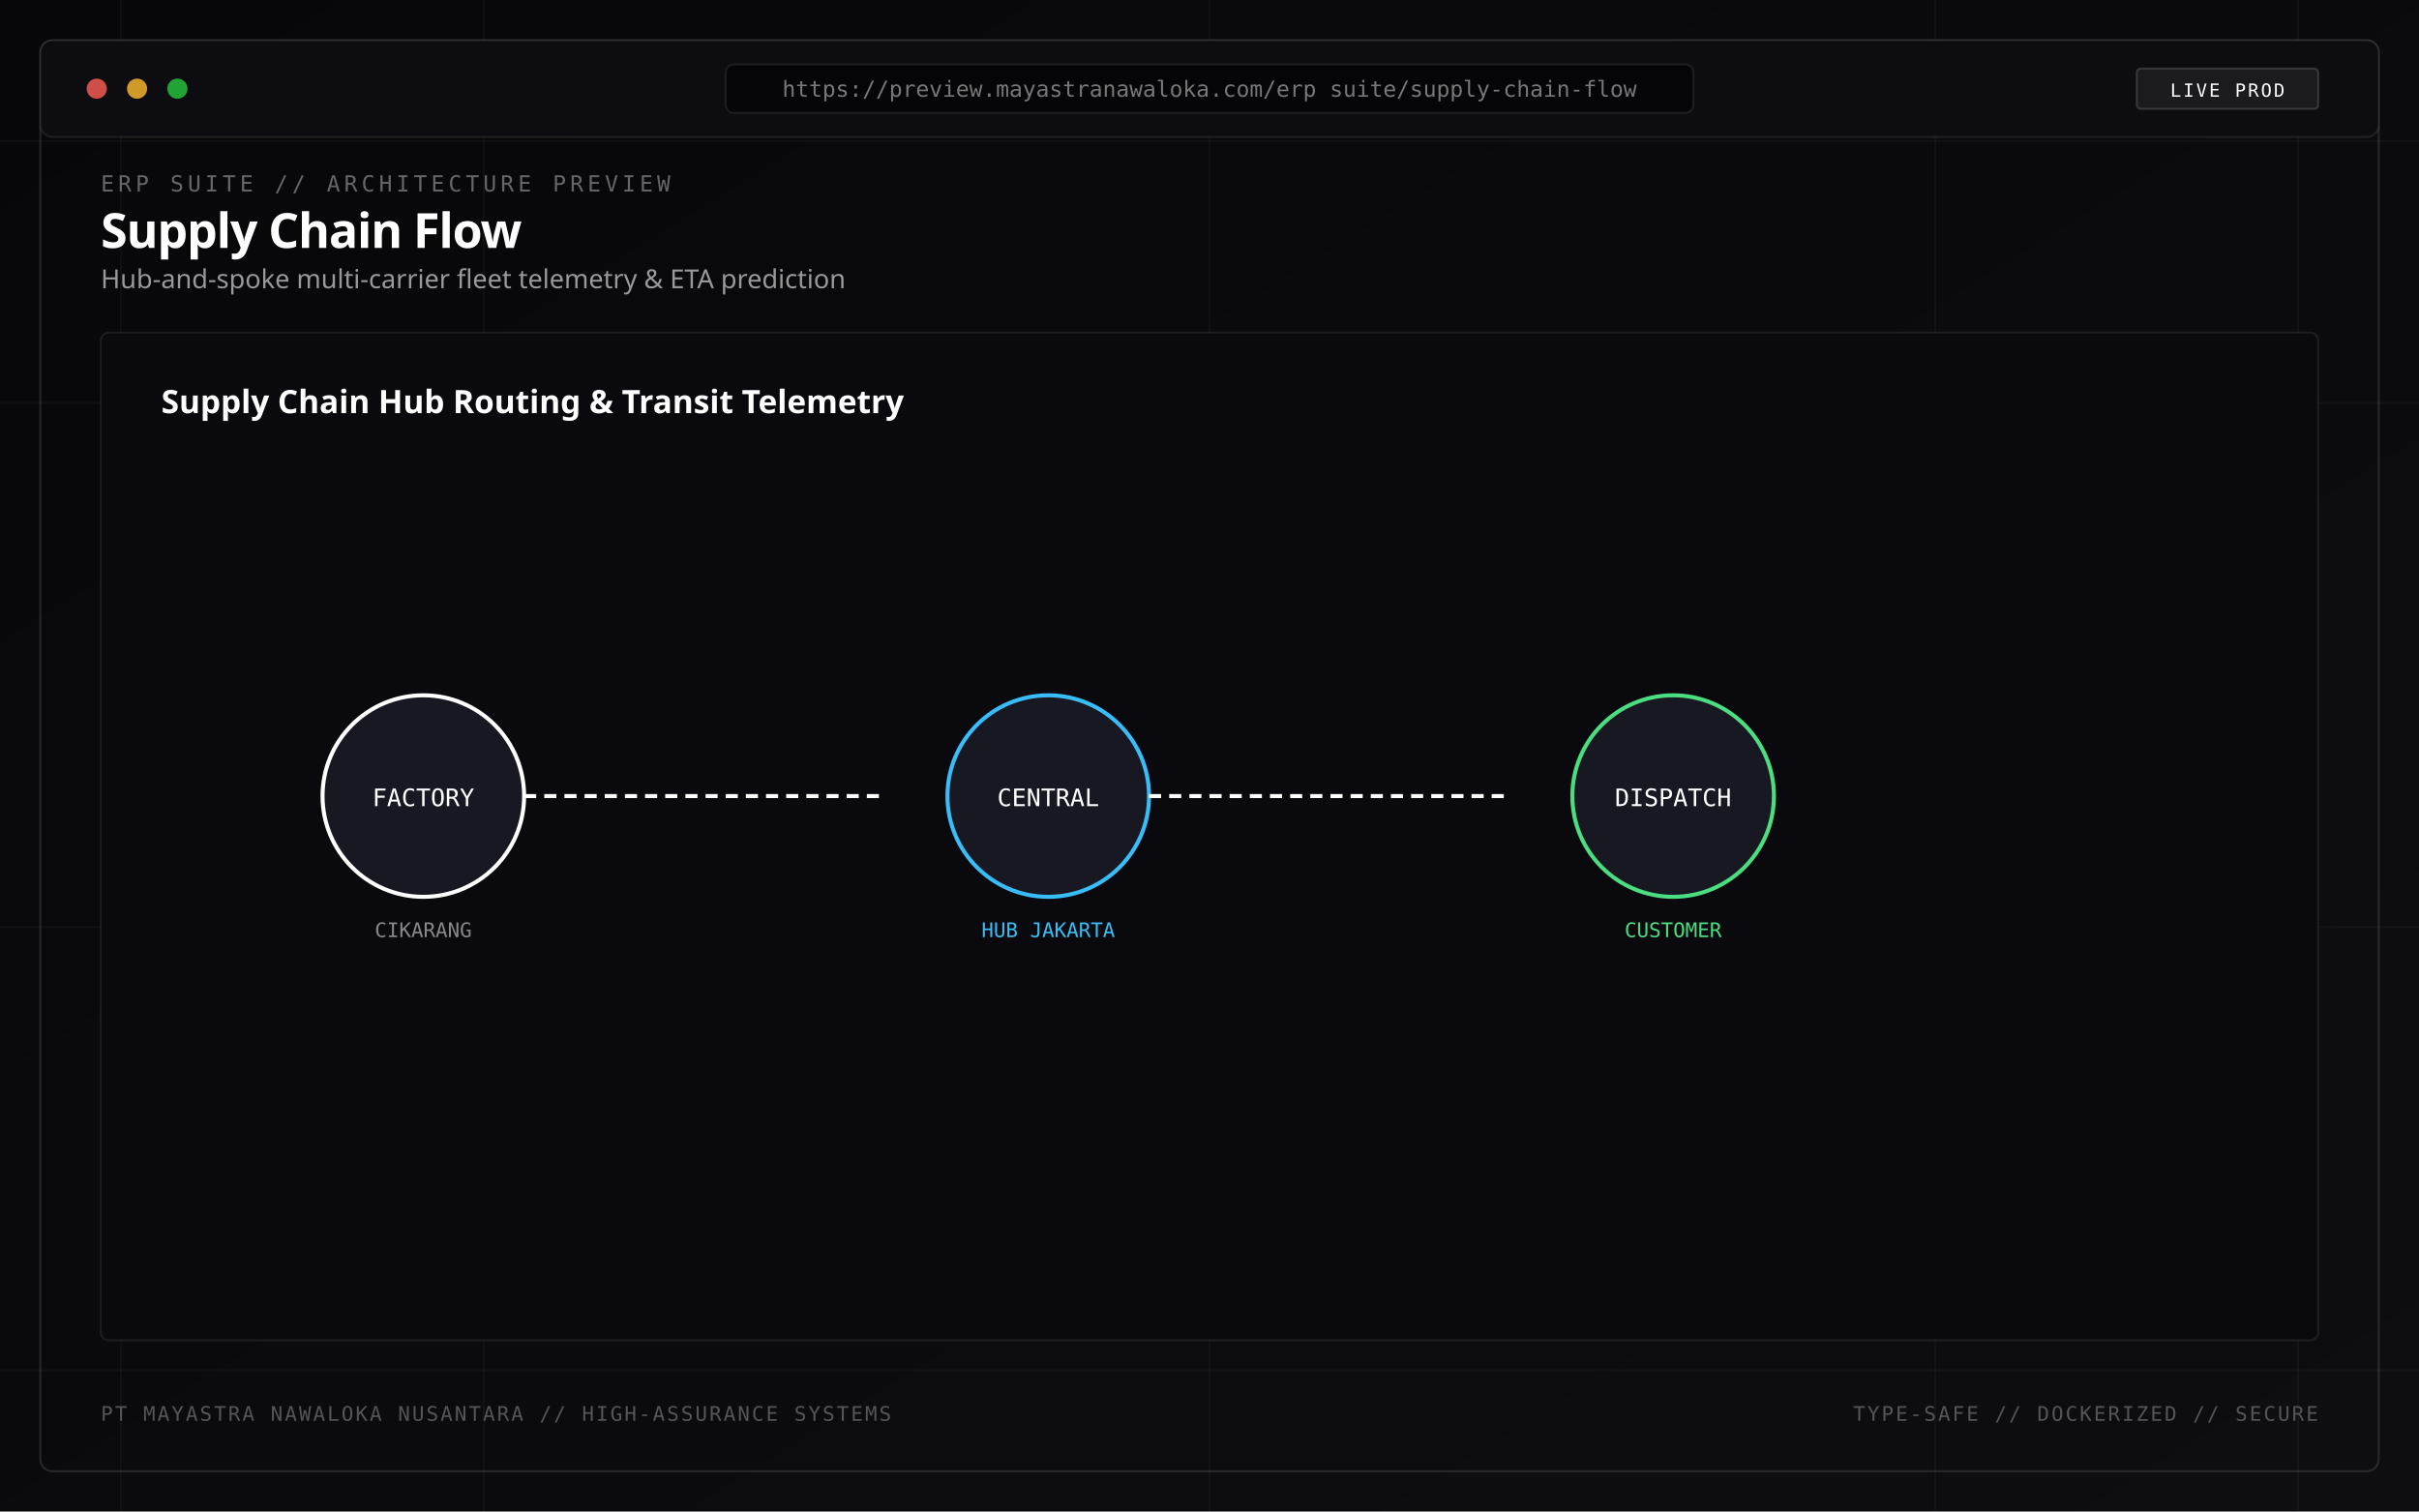
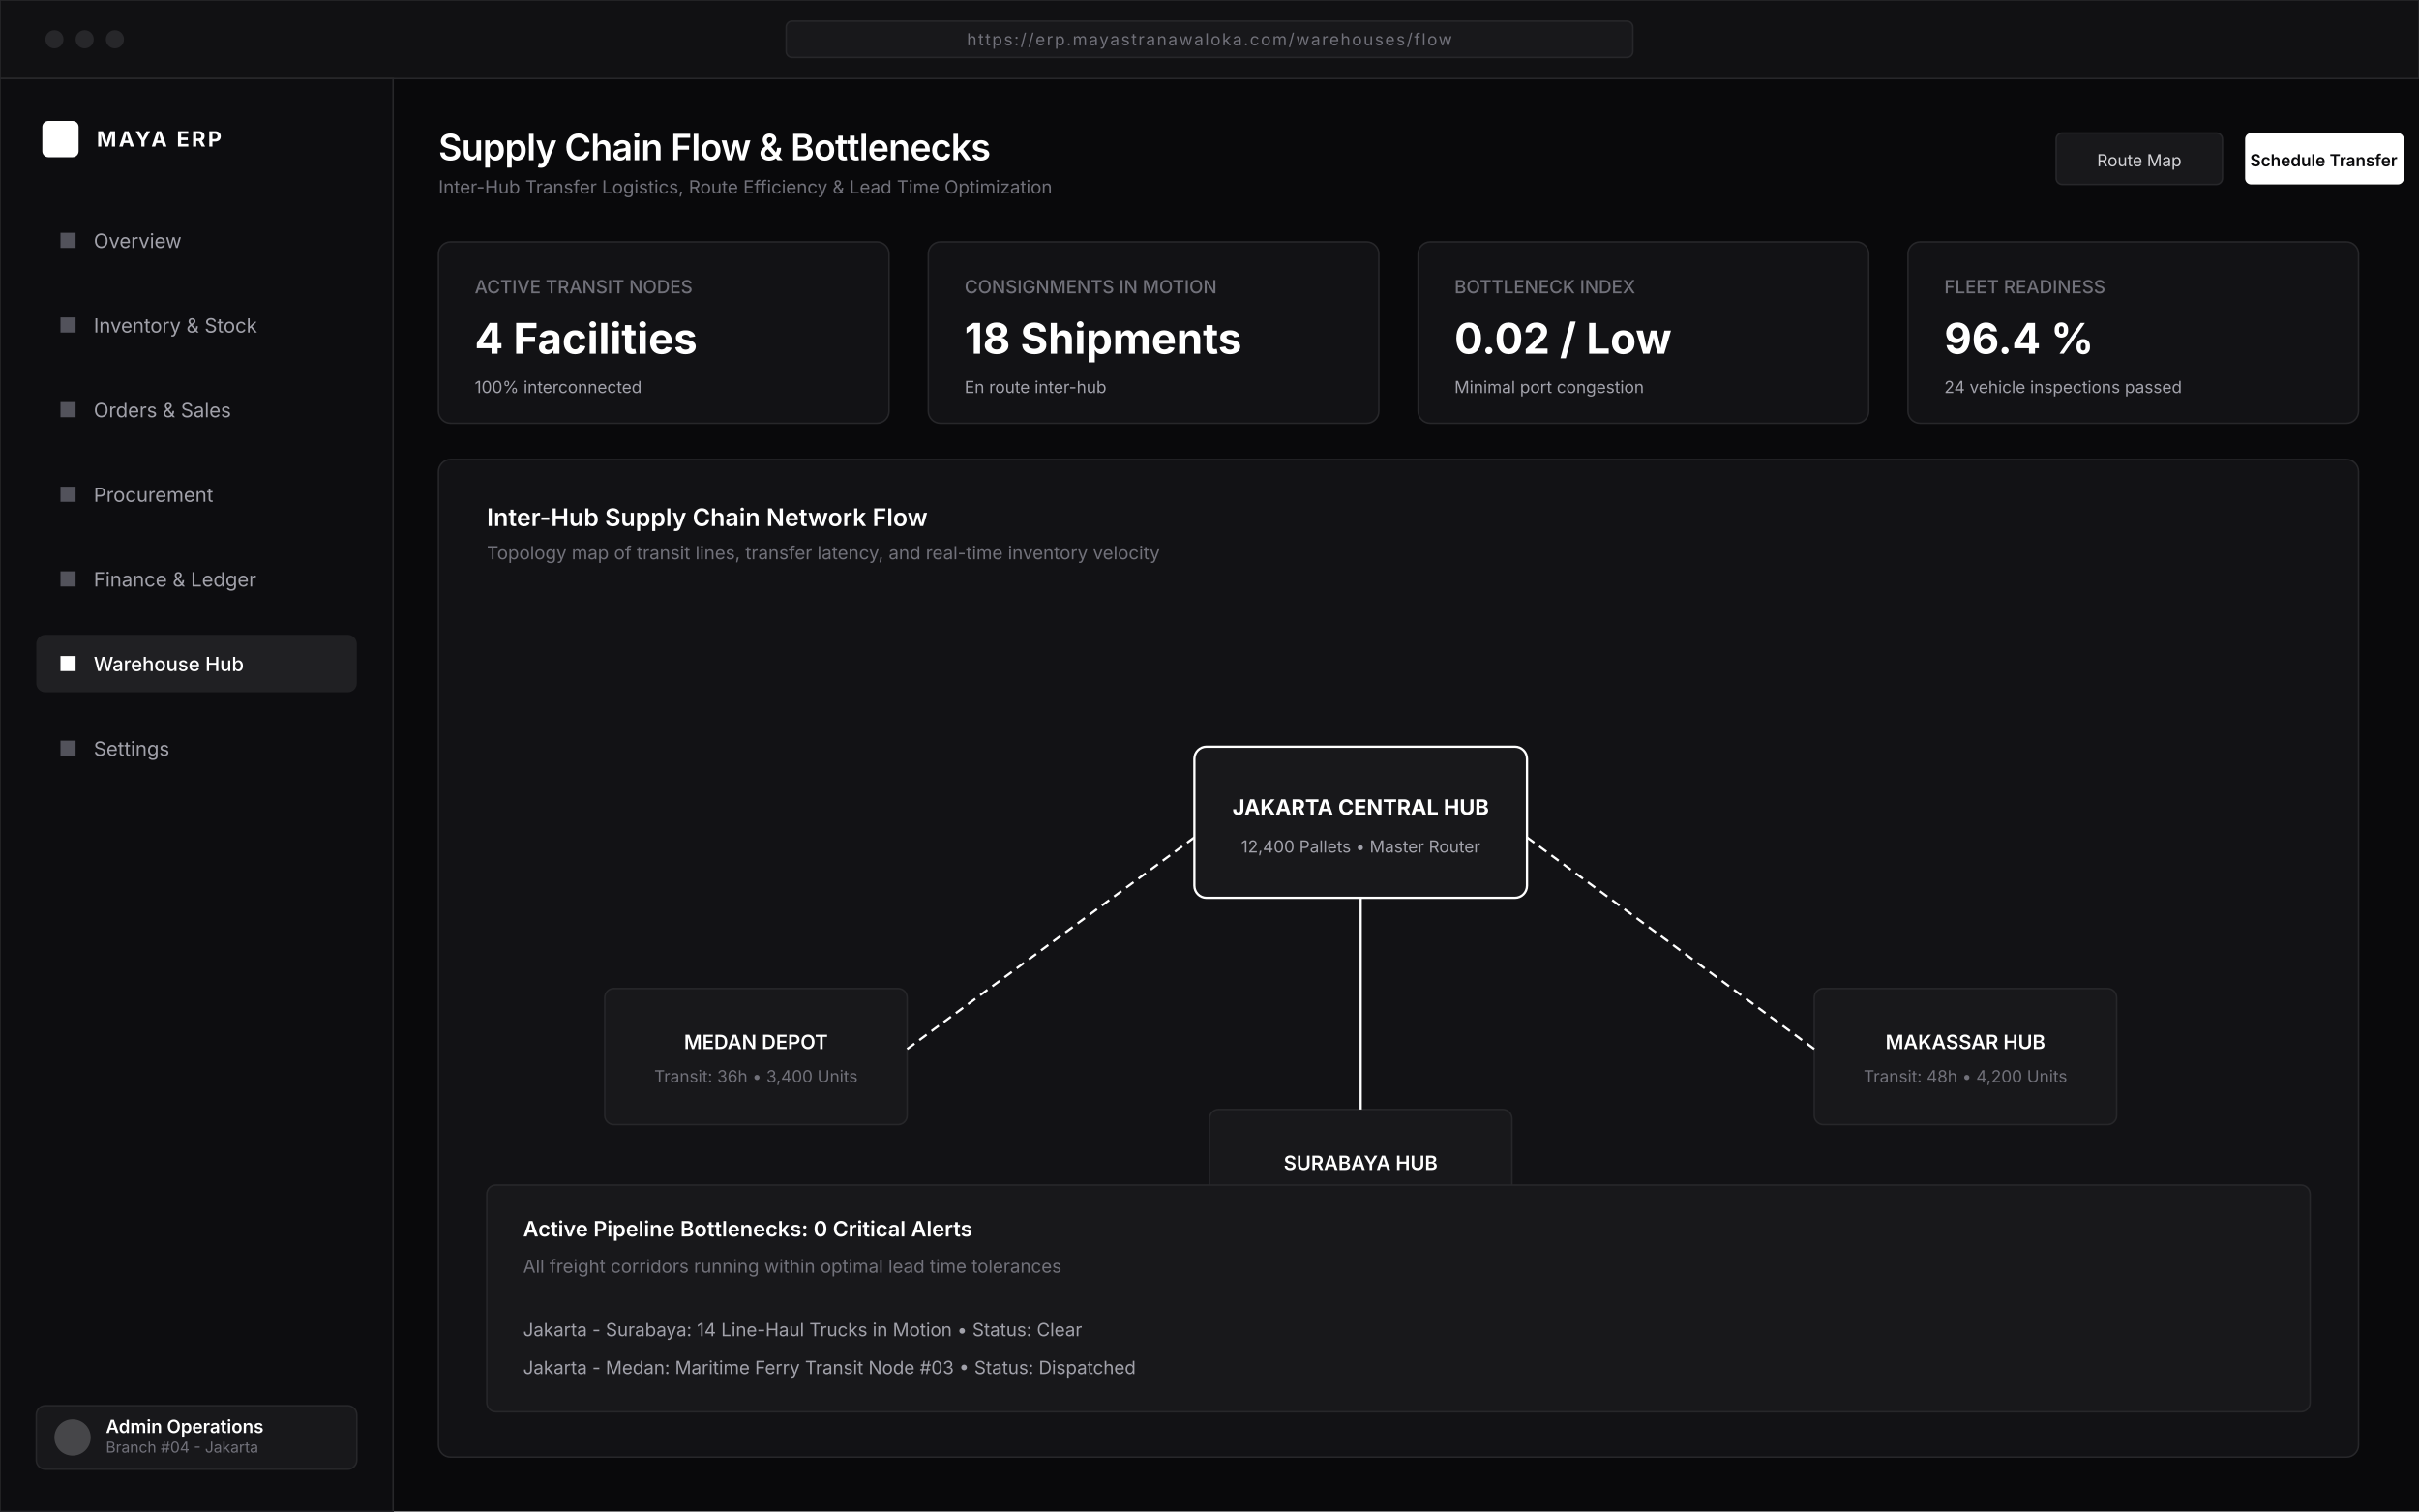
- <svg xmlns="http://www.w3.org/2000/svg" viewBox="0 0 1200 750" width="100%" height="100%">
+ <svg xmlns="http://www.w3.org/2000/svg" viewBox="0 0 1600 1000" width="1600" height="1000" fill="none">
  <defs>
-     <linearGradient id="bgGrad" x1="0%" y1="0%" x2="100%" y2="100%">
-       <stop offset="0%" stop-color="#070709" />
-       <stop offset="100%" stop-color="#0e0e12" />
+     <linearGradient id="chartGrad" x1="0" y1="0" x2="0" y2="1">
+       <stop offset="0%" stop-color="#ffffff" stop-opacity="0.25" />
+       <stop offset="100%" stop-color="#ffffff" stop-opacity="0.0" />
    </linearGradient>
-     <linearGradient id="accentLine" x1="0%" y1="0%" x2="100%" y2="0%">
+     <linearGradient id="meterGrad" x1="0" y1="0" x2="1" y2="0">
      <stop offset="0%" stop-color="#ffffff" stop-opacity="0.8" />
-       <stop offset="50%" stop-color="#ffffff" stop-opacity="0.3" />
-       <stop offset="100%" stop-color="#ffffff" stop-opacity="0.05" />
+       <stop offset="100%" stop-color="#ffffff" stop-opacity="0.2" />
    </linearGradient>
  </defs>
-   <rect width="1200" height="750" fill="url(#bgGrad)" />
-   <g stroke="rgba(255,255,255,0.03)" stroke-width="1">
-     <line x1="60" y1="0" x2="60" y2="750" />
-     <line x1="240" y1="0" x2="240" y2="750" />
-     <line x1="600" y1="0" x2="600" y2="750" />
-     <line x1="960" y1="0" x2="960" y2="750" />
-     <line x1="1140" y1="0" x2="1140" y2="750" />
-     <line x1="0" y1="70" x2="1200" y2="70" />
-     <line x1="0" y1="200" x2="1200" y2="200" />
-     <line x1="0" y1="460" x2="1200" y2="460" />
-     <line x1="0" y1="680" x2="1200" y2="680" />
+   <rect width="1600" height="1000" fill="#09090b" />
+   <rect width="1600" height="52" fill="#111113" stroke="#27272a" stroke-width="1" />
+   <circle cx="36" cy="26" r="6" fill="#27272a" />
+   <circle cx="56" cy="26" r="6" fill="#27272a" />
+   <circle cx="76" cy="26" r="6" fill="#27272a" />
+   <rect x="520" y="14" width="560" height="24" rx="4" fill="#18181b" stroke="#27272a" stroke-width="1" />
+   <text x="800" y="30" fill="#71717a" font-family="-apple-system, BlinkMacSystemFont, sans-serif" font-size="11" text-anchor="middle" letter-spacing="1">https://erp.mayastranawaloka.com/warehouses/flow</text>
+   <rect x="0" y="52" width="260" height="948" fill="#0d0d10" stroke="#27272a" stroke-width="1" />
+   <rect x="28" y="80" width="24" height="24" rx="4" fill="#ffffff" />
+   <text x="64" y="97" fill="#ffffff" font-family="-apple-system, BlinkMacSystemFont, sans-serif" font-size="14" font-weight="700" letter-spacing="1.5">MAYA ERP</text>
+   <g transform="translate(24, 140)">
+     <rect x="16" y="14" width="10" height="10" fill="#52525b" />
+     <text x="38" y="24" fill="#a1a1aa" font-family="-apple-system, BlinkMacSystemFont, sans-serif" font-size="13">Overview</text>
+     <rect x="16" y="70" width="10" height="10" fill="#52525b" />
+     <text x="38" y="80" fill="#a1a1aa" font-family="-apple-system, BlinkMacSystemFont, sans-serif" font-size="13">Inventory &amp; Stock</text>
+     <rect x="16" y="126" width="10" height="10" fill="#52525b" />
+     <text x="38" y="136" fill="#a1a1aa" font-family="-apple-system, BlinkMacSystemFont, sans-serif" font-size="13">Orders &amp; Sales</text>
+     <rect x="16" y="182" width="10" height="10" fill="#52525b" />
+     <text x="38" y="192" fill="#a1a1aa" font-family="-apple-system, BlinkMacSystemFont, sans-serif" font-size="13">Procurement</text>
+     <rect x="16" y="238" width="10" height="10" fill="#52525b" />
+     <text x="38" y="248" fill="#a1a1aa" font-family="-apple-system, BlinkMacSystemFont, sans-serif" font-size="13">Finance &amp; Ledger</text>
+     <rect x="0" y="280" width="212" height="38" rx="6" fill="#ffffff" fill-opacity="0.08" />
+     <rect x="16" y="294" width="10" height="10" fill="#ffffff" />
+     <text x="38" y="304" fill="#ffffff" font-family="-apple-system, BlinkMacSystemFont, sans-serif" font-size="13" font-weight="500">Warehouse Hub</text>
+     <rect x="16" y="350" width="10" height="10" fill="#52525b" />
+     <text x="38" y="360" fill="#a1a1aa" font-family="-apple-system, BlinkMacSystemFont, sans-serif" font-size="13">Settings</text>
  </g>
-   <rect x="20" y="20" width="1160" height="710" rx="6" fill="none" stroke="rgba(255,255,255,0.12)" stroke-width="1" />
-   <rect x="20" y="20" width="1160" height="48" rx="6" fill="#0d0d11" stroke="rgba(255,255,255,0.08)" stroke-width="1" />
-   <circle cx="48" cy="44" r="5" fill="#ff5f56" opacity="0.8" />
-   <circle cx="68" cy="44" r="5" fill="#ffbd2e" opacity="0.8" />
-   <circle cx="88" cy="44" r="5" fill="#27c93f" opacity="0.8" />
-   <rect x="360" y="32" width="480" height="24" rx="4" fill="#050507" stroke="rgba(255,255,255,0.08)" stroke-width="1" />
-   <text x="600" y="48" fill="#777777" font-family="monospace" font-size="11" text-anchor="middle">https://preview.mayastranawaloka.com/erp suite/supply-chain-flow</text>
-   <rect x="1060" y="34" width="90" height="20" rx="2" fill="rgba(255,255,255,0.06)" stroke="rgba(255,255,255,0.15)" stroke-width="1" />
-   <text x="1105" y="48" fill="#ffffff" font-family="monospace" font-size="9" text-anchor="middle" letter-spacing="1">LIVE PROD</text>
-   <g transform="translate(50, 95)">
-     <text x="0" y="0" fill="#666666" font-family="monospace" font-size="11" letter-spacing="2">ERP SUITE // ARCHITECTURE PREVIEW</text>
-     <text x="0" y="28" fill="#ffffff" font-family="'Space Grotesk', sans-serif" font-weight="700" font-size="24" letter-spacing="-0.5">Supply Chain Flow</text>
-     <text x="0" y="48" fill="#999999" font-family="'Space Grotesk', sans-serif" font-size="13">Hub-and-spoke multi-carrier fleet telemetry &amp; ETA prediction</text>
+   <rect x="24" y="930" width="212" height="42" rx="6" fill="#18181b" stroke="#27272a" stroke-width="1" />
+   <circle cx="48" cy="951" r="12" fill="#ffffff" fill-opacity="0.2" />
+   <text x="70" y="948" fill="#ffffff" font-family="-apple-system, BlinkMacSystemFont, sans-serif" font-size="12" font-weight="600">Admin Operations</text>
+   <text x="70" y="961" fill="#71717a" font-family="-apple-system, BlinkMacSystemFont, sans-serif" font-size="10">Branch #04 - Jakarta</text>
+   <g transform="translate(290, 80)">
+     <text x="0" y="26" fill="#ffffff" font-family="-apple-system, BlinkMacSystemFont, sans-serif" font-size="24" font-weight="600" letter-spacing="-0.5">Supply Chain Flow &amp; Bottlenecks</text>
+     <text x="0" y="48" fill="#71717a" font-family="-apple-system, BlinkMacSystemFont, sans-serif" font-size="12">Inter-Hub Transfer Logistics, Route Efficiency &amp; Lead Time Optimization</text>
+     <rect x="1070" y="8" width="110" height="34" rx="4" fill="#18181b" stroke="#27272a" stroke-width="1" />
+     <text x="1125" y="30" fill="#d4d4d8" font-family="-apple-system, BlinkMacSystemFont, sans-serif" font-size="11" text-anchor="middle">Route Map</text>
+     <rect x="1195" y="8" width="105" height="34" rx="4" fill="#ffffff" />
+     <text x="1247" y="30" fill="#09090b" font-family="-apple-system, BlinkMacSystemFont, sans-serif" font-size="11" font-weight="600" text-anchor="middle">Schedule Transfer</text>
  </g>
-   <g transform="translate(50, 165)">
-     <rect width="1100" height="500" rx="4" fill="#0a0a0e" stroke="rgba(255,255,255,0.08)" />
-     <text x="30" y="40" fill="#fff" font-family="sans-serif" font-size="16" font-weight="700">Supply Chain Hub Routing &amp; Transit Telemetry</text>
-     <g transform="translate(80, 150)">
-       <circle cx="80" cy="80" r="50" fill="#181822" stroke="#fff" stroke-width="2" />
-       <text x="80" y="85" fill="#fff" font-family="monospace" font-size="12" text-anchor="middle">FACTORY</text>
-       <text x="80" y="150" fill="#888" font-family="monospace" font-size="10" text-anchor="middle">CIKARANG</text>
+   <g transform="translate(290, 160)">
+     <rect x="0" y="0" width="298" height="120" rx="8" fill="#121215" stroke="#27272a" stroke-width="1" />
+     <text x="24" y="34" fill="#71717a" font-family="-apple-system, BlinkMacSystemFont, sans-serif" font-size="12" font-weight="500">ACTIVE TRANSIT NODES</text>
+     <text x="24" y="74" fill="#ffffff" font-family="-apple-system, BlinkMacSystemFont, sans-serif" font-size="28" font-weight="700">4 Facilities</text>
+     <text x="24" y="100" fill="#a1a1aa" font-family="-apple-system, BlinkMacSystemFont, sans-serif" font-size="11">100% interconnected</text>
+     <rect x="324" y="0" width="298" height="120" rx="8" fill="#121215" stroke="#27272a" stroke-width="1" />
+     <text x="348" y="34" fill="#71717a" font-family="-apple-system, BlinkMacSystemFont, sans-serif" font-size="12" font-weight="500">CONSIGNMENTS IN MOTION</text>
+     <text x="348" y="74" fill="#ffffff" font-family="-apple-system, BlinkMacSystemFont, sans-serif" font-size="28" font-weight="700">18 Shipments</text>
+     <text x="348" y="100" fill="#a1a1aa" font-family="-apple-system, BlinkMacSystemFont, sans-serif" font-size="11">En route inter-hub</text>
+     <rect x="648" y="0" width="298" height="120" rx="8" fill="#121215" stroke="#27272a" stroke-width="1" />
+     <text x="672" y="34" fill="#71717a" font-family="-apple-system, BlinkMacSystemFont, sans-serif" font-size="12" font-weight="500">BOTTLENECK INDEX</text>
+     <text x="672" y="74" fill="#ffffff" font-family="-apple-system, BlinkMacSystemFont, sans-serif" font-size="28" font-weight="700">0.02 / Low</text>
+     <text x="672" y="100" fill="#a1a1aa" font-family="-apple-system, BlinkMacSystemFont, sans-serif" font-size="11">Minimal port congestion</text>
+     <rect x="972" y="0" width="298" height="120" rx="8" fill="#121215" stroke="#27272a" stroke-width="1" />
+     <text x="996" y="34" fill="#71717a" font-family="-apple-system, BlinkMacSystemFont, sans-serif" font-size="12" font-weight="500">FLEET READINESS</text>
+     <text x="996" y="74" fill="#ffffff" font-family="-apple-system, BlinkMacSystemFont, sans-serif" font-size="28" font-weight="700">96.4 %</text>
+     <text x="996" y="100" fill="#a1a1aa" font-family="-apple-system, BlinkMacSystemFont, sans-serif" font-size="11">24 vehicle inspections passed</text>
+   </g>
+   <g transform="translate(290, 304)">
+     <rect x="0" y="0" width="1270" height="660" rx="8" fill="#121215" stroke="#27272a" stroke-width="1" />
+     <text x="32" y="44" fill="#ffffff" font-family="-apple-system, BlinkMacSystemFont, sans-serif" font-size="16" font-weight="600">Inter-Hub Supply Chain Network Flow</text>
+     <text x="32" y="66" fill="#71717a" font-family="-apple-system, BlinkMacSystemFont, sans-serif" font-size="12">Topology map of transit lines, transfer latency, and real-time inventory velocity</text>
+     <g transform="translate(50, 110)">
+       <rect x="450" y="80" width="220" height="100" rx="8" fill="#18181b" stroke="#ffffff" stroke-width="1.5" />
+       <text x="560" y="125" fill="#ffffff" font-family="-apple-system, BlinkMacSystemFont, sans-serif" font-size="14" font-weight="700" text-anchor="middle">JAKARTA CENTRAL HUB</text>
+       <text x="560" y="150" fill="#a1a1aa" font-family="-apple-system, BlinkMacSystemFont, sans-serif" font-size="11" text-anchor="middle">12,400 Pallets • Master Router</text>
+       <rect x="60" y="240" width="200" height="90" rx="6" fill="#18181b" stroke="#27272a" stroke-width="1" />
+       <text x="160" y="280" fill="#ffffff" font-family="-apple-system, BlinkMacSystemFont, sans-serif" font-size="13" font-weight="600" text-anchor="middle">MEDAN DEPOT</text>
+       <text x="160" y="302" fill="#71717a" font-family="-apple-system, BlinkMacSystemFont, sans-serif" font-size="11" text-anchor="middle">Transit: 36h • 3,400 Units</text>
+       <rect x="460" y="320" width="200" height="90" rx="6" fill="#18181b" stroke="#27272a" stroke-width="1" />
+       <text x="560" y="360" fill="#ffffff" font-family="-apple-system, BlinkMacSystemFont, sans-serif" font-size="13" font-weight="600" text-anchor="middle">SURABAYA HUB</text>
+       <text x="560" y="382" fill="#71717a" font-family="-apple-system, BlinkMacSystemFont, sans-serif" font-size="11" text-anchor="middle">Transit: 14h • 6,800 Units</text>
+       <rect x="860" y="240" width="200" height="90" rx="6" fill="#18181b" stroke="#27272a" stroke-width="1" />
+       <text x="960" y="280" fill="#ffffff" font-family="-apple-system, BlinkMacSystemFont, sans-serif" font-size="13" font-weight="600" text-anchor="middle">MAKASSAR HUB</text>
+       <text x="960" y="302" fill="#71717a" font-family="-apple-system, BlinkMacSystemFont, sans-serif" font-size="11" text-anchor="middle">Transit: 48h • 4,200 Units</text>
+       <line x1="450" y1="140" x2="260" y2="280" stroke="#ffffff" stroke-width="1.5" stroke-dasharray="6,4" />
+       <line x1="560" y1="180" x2="560" y2="320" stroke="#ffffff" stroke-width="1.5" />
+       <line x1="670" y1="140" x2="860" y2="280" stroke="#ffffff" stroke-width="1.5" stroke-dasharray="6,4" />
    </g>
-     <line x1="210" y1="230" x2="390" y2="230" stroke="#fff" stroke-width="2" stroke-dasharray="6 4" />
-     <g transform="translate(390, 150)">
-       <circle cx="80" cy="80" r="50" fill="#181822" stroke="#38bdf8" stroke-width="2" />
-       <text x="80" y="85" fill="#fff" font-family="monospace" font-size="12" text-anchor="middle">CENTRAL</text>
-       <text x="80" y="150" fill="#38bdf8" font-family="monospace" font-size="10" text-anchor="middle">HUB JAKARTA</text>
-     </g>
-     <line x1="520" y1="230" x2="700" y2="230" stroke="#fff" stroke-width="2" stroke-dasharray="6 4" />
-     <g transform="translate(700, 150)">
-       <circle cx="80" cy="80" r="50" fill="#181822" stroke="#4ade80" stroke-width="2" />
-       <text x="80" y="85" fill="#fff" font-family="monospace" font-size="12" text-anchor="middle">DISPATCH</text>
-       <text x="80" y="150" fill="#4ade80" font-family="monospace" font-size="10" text-anchor="middle">CUSTOMER</text>
+     <g transform="translate(32, 480)">
+       <rect x="0" y="0" width="1206" height="150" rx="6" fill="#18181b" stroke="#27272a" stroke-width="1" />
+       <text x="24" y="34" fill="#ffffff" font-family="-apple-system, BlinkMacSystemFont, sans-serif" font-size="14" font-weight="600">Active Pipeline Bottlenecks: 0 Critical Alerts</text>
+       <text x="24" y="58" fill="#71717a" font-family="-apple-system, BlinkMacSystemFont, sans-serif" font-size="12">All freight corridors running within optimal lead time tolerances</text>
+       <text x="24" y="100" fill="#a1a1aa" font-family="-apple-system, BlinkMacSystemFont, sans-serif" font-size="12">Jakarta - Surabaya: 14 Line-Haul Trucks in Motion • Status: Clear</text>
+       <text x="24" y="125" fill="#a1a1aa" font-family="-apple-system, BlinkMacSystemFont, sans-serif" font-size="12">Jakarta - Medan: Maritime Ferry Transit Node #03 • Status: Dispatched</text>
    </g>
  </g>
-   <g transform="translate(50, 705)">
-     <text x="0" y="0" fill="#555555" font-family="monospace" font-size="10" letter-spacing="1">PT MAYASTRA NAWALOKA NUSANTARA // HIGH-ASSURANCE SYSTEMS</text>
-     <text x="1100" y="0" fill="#555555" font-family="monospace" font-size="10" text-anchor="end" letter-spacing="1">TYPE-SAFE // DOCKERIZED // SECURE</text>
-   </g>
</svg>
